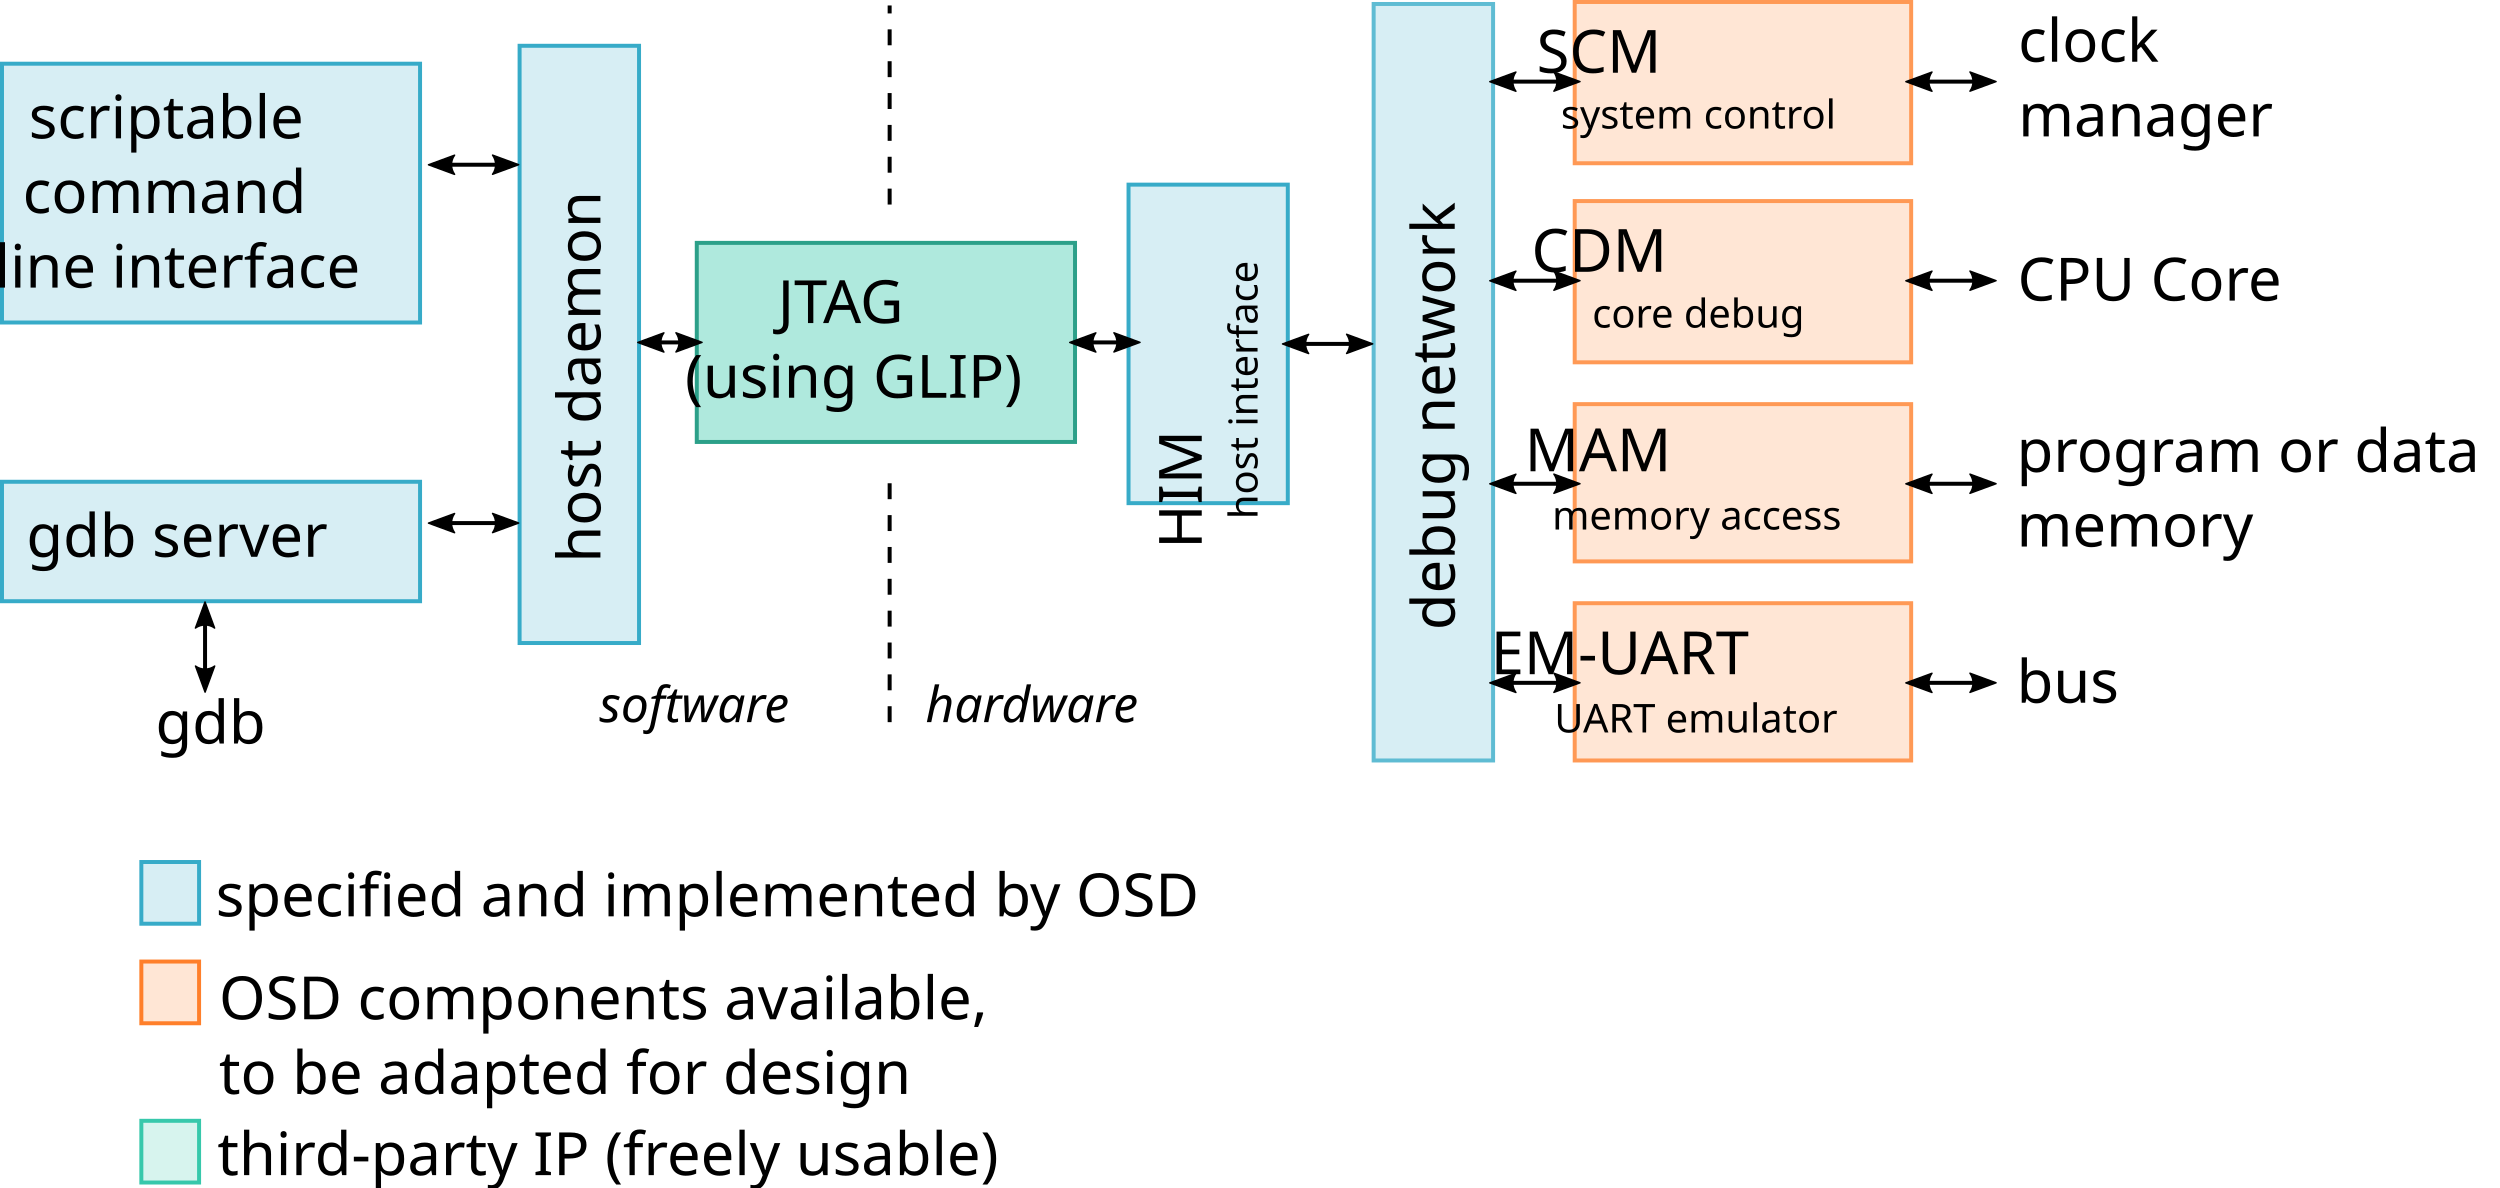
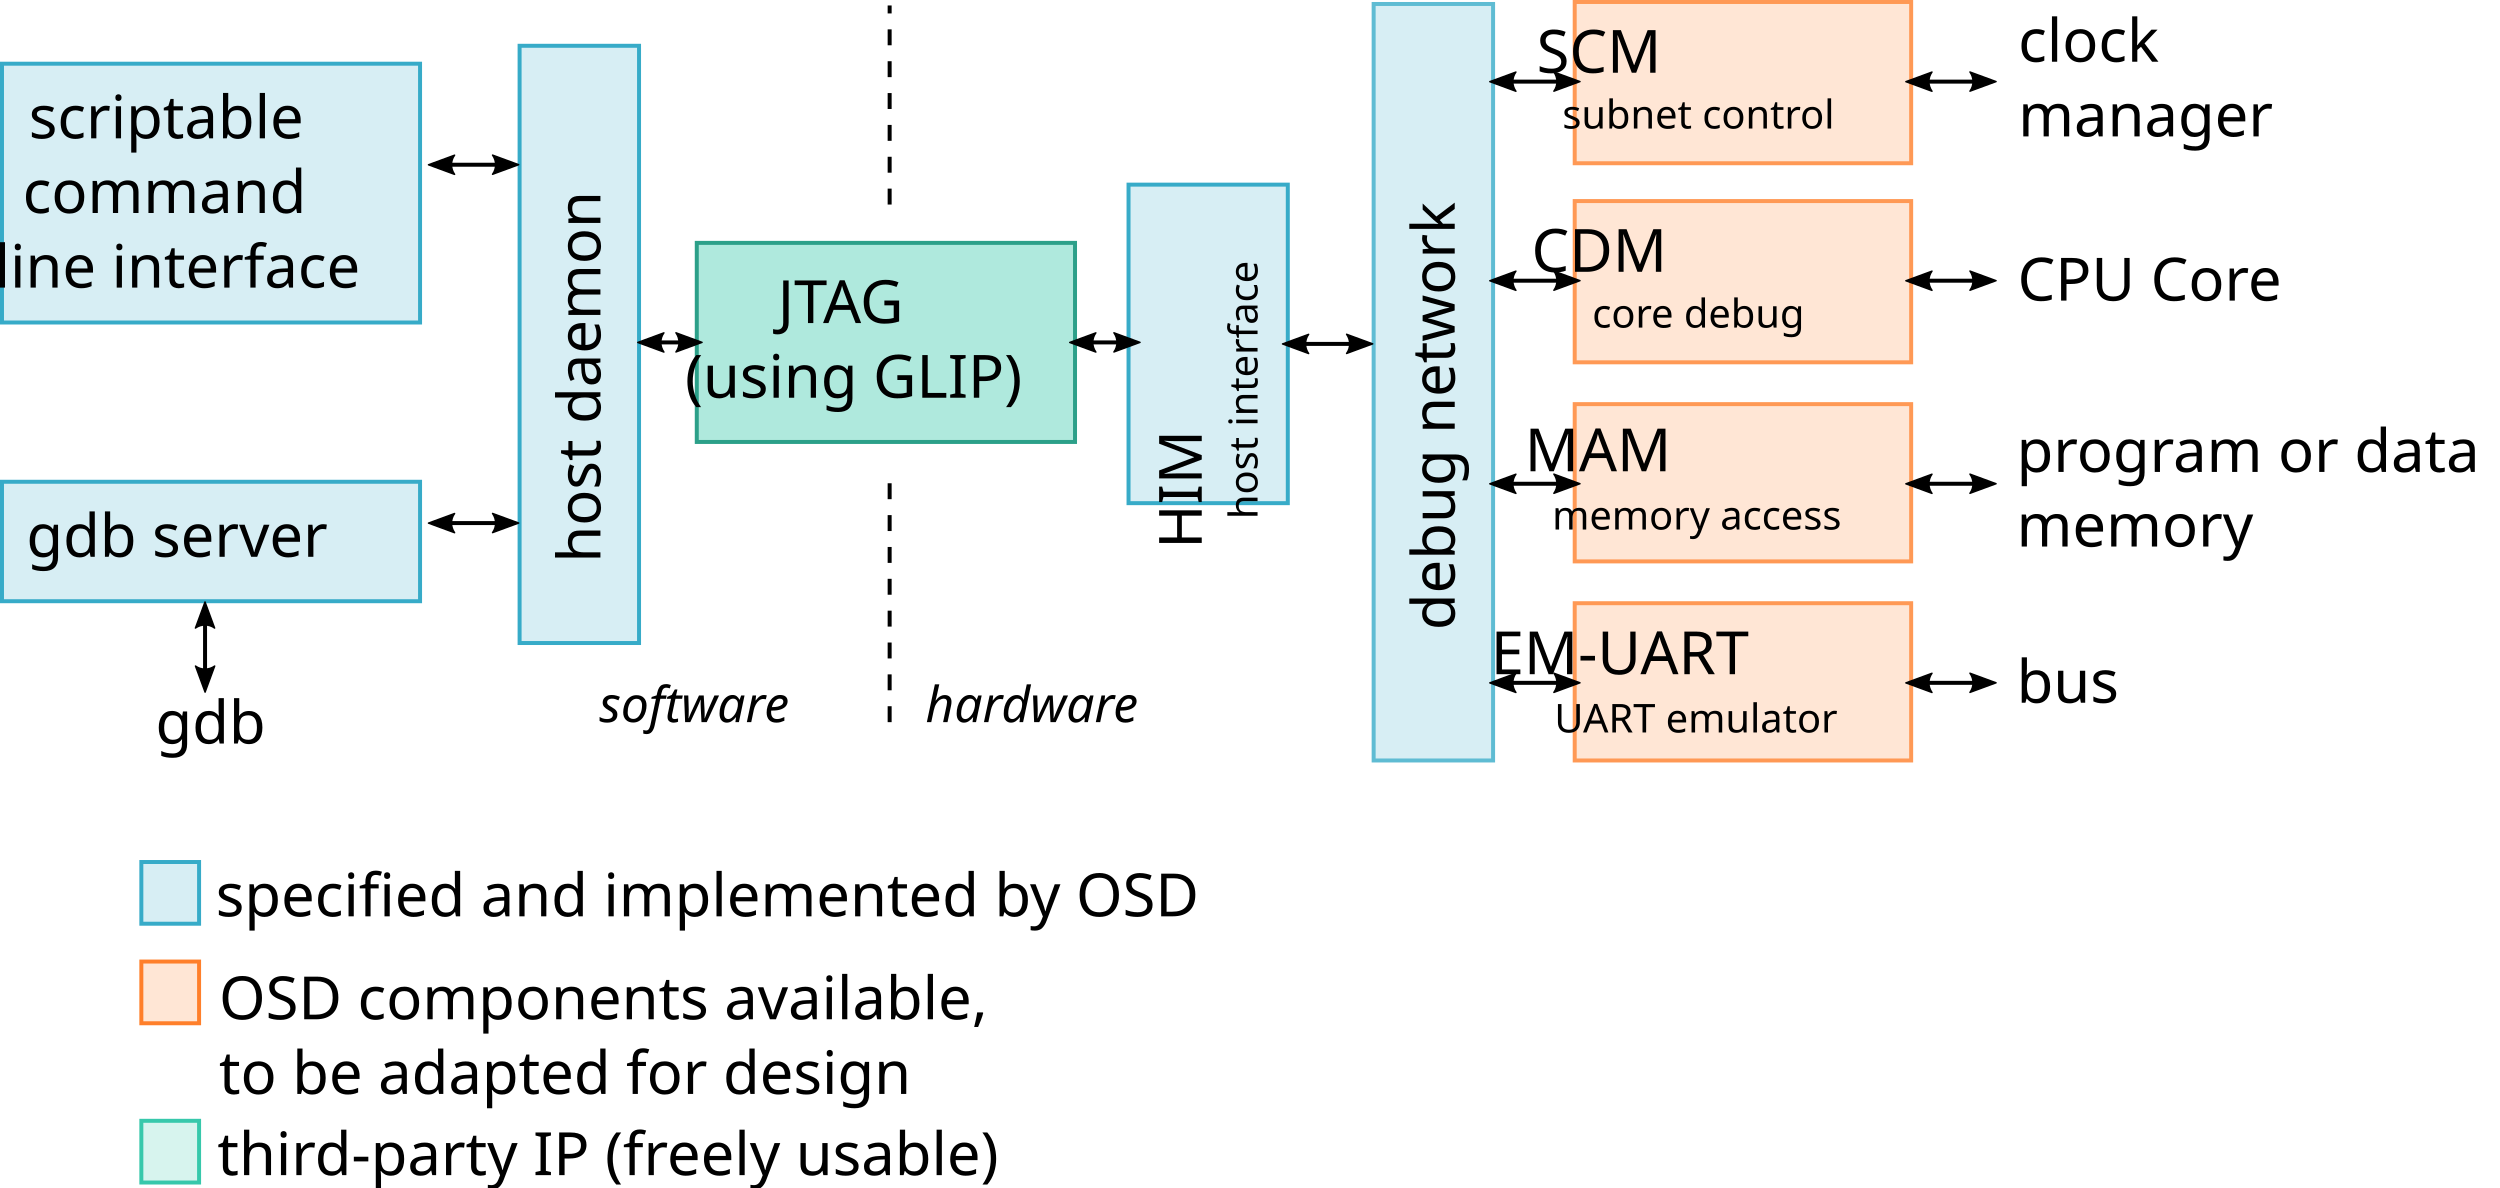
<svg xmlns="http://www.w3.org/2000/svg" width="627.894" height="298.258" viewBox="0 0 627.894 298.258" id="svg4481" version="1.1">
  <defs id="defs4483">
    <marker style="overflow:visible" id="marker6030" refX="0" refY="0" orient="auto">
      <path transform="scale(-0.6,-0.6)" d="M 8.719,4.034 -2.207,0.016 8.719,-4.002 c -1.745,2.372 -1.735,5.617 -6e-7,8.035 z" style="fill:#000000;fill-opacity:1;fill-rule:evenodd;stroke:#000000;stroke-width:0.625;stroke-linejoin:round;stroke-opacity:1" id="path6032" />
    </marker>
    <marker style="overflow:visible" id="marker5834" refX="0" refY="0" orient="auto">
      <path transform="scale(0.6,0.6)" d="M 8.719,4.034 -2.207,0.016 8.719,-4.002 c -1.745,2.372 -1.735,5.617 -6e-7,8.035 z" style="fill:#000000;fill-opacity:1;fill-rule:evenodd;stroke:#000000;stroke-width:0.625;stroke-linejoin:round;stroke-opacity:1" id="path5836" />
    </marker>
    <marker orient="auto" refY="0" refX="0" id="Arrow2Mstart" style="overflow:visible">
      <path id="path4492" style="fill:#000000;fill-opacity:1;fill-rule:evenodd;stroke:#000000;stroke-width:0.625;stroke-linejoin:round;stroke-opacity:1" d="M 8.719,4.034 -2.207,0.016 8.719,-4.002 c -1.745,2.372 -1.735,5.617 -6e-7,8.035 z" transform="scale(0.6,0.6)" />
    </marker>
    <marker orient="auto" refY="0" refX="0" id="Arrow2Mend" style="overflow:visible">
      <path id="path4495" style="fill:#000000;fill-opacity:1;fill-rule:evenodd;stroke:#000000;stroke-width:0.625;stroke-linejoin:round;stroke-opacity:1" d="M 8.719,4.034 -2.207,0.016 8.719,-4.002 c -1.745,2.372 -1.735,5.617 -6e-7,8.035 z" transform="scale(-0.6,-0.6)" />
    </marker>
    <marker orient="auto" refY="0" refX="0" id="Arrow2Mstart-7" style="overflow:visible">
      <path id="path4492-1" style="fill:#000000;fill-opacity:1;fill-rule:evenodd;stroke:#000000;stroke-width:0.625;stroke-linejoin:round;stroke-opacity:1" d="M 8.719,4.034 -2.207,0.016 8.719,-4.002 c -1.745,2.372 -1.735,5.617 -6e-7,8.035 z" transform="scale(0.6,0.6)" />
    </marker>
    <marker orient="auto" refY="0" refX="0" id="Arrow2Mend-4" style="overflow:visible">
      <path id="path4495-8" style="fill:#000000;fill-opacity:1;fill-rule:evenodd;stroke:#000000;stroke-width:0.625;stroke-linejoin:round;stroke-opacity:1" d="M 8.719,4.034 -2.207,0.016 8.719,-4.002 c -1.745,2.372 -1.735,5.617 -6e-7,8.035 z" transform="scale(-0.6,-0.6)" />
    </marker>
    <marker orient="auto" refY="0" refX="0" id="Arrow2Mstart-7-0" style="overflow:visible">
      <path id="path4492-1-5" style="fill:#000000;fill-opacity:1;fill-rule:evenodd;stroke:#000000;stroke-width:0.625;stroke-linejoin:round;stroke-opacity:1" d="M 8.719,4.034 -2.207,0.016 8.719,-4.002 c -1.745,2.372 -1.735,5.617 -6e-7,8.035 z" transform="scale(0.6,0.6)" />
    </marker>
    <marker orient="auto" refY="0" refX="0" id="Arrow2Mend-4-8" style="overflow:visible">
      <path id="path4495-8-7" style="fill:#000000;fill-opacity:1;fill-rule:evenodd;stroke:#000000;stroke-width:0.625;stroke-linejoin:round;stroke-opacity:1" d="M 8.719,4.034 -2.207,0.016 8.719,-4.002 c -1.745,2.372 -1.735,5.617 -6e-7,8.035 z" transform="scale(-0.6,-0.6)" />
    </marker>
    <marker orient="auto" refY="0" refX="0" id="Arrow2Mstart-7-4" style="overflow:visible">
      <path id="path4492-1-6" style="fill:#000000;fill-opacity:1;fill-rule:evenodd;stroke:#000000;stroke-width:0.625;stroke-linejoin:round;stroke-opacity:1" d="M 8.719,4.034 -2.207,0.016 8.719,-4.002 c -1.745,2.372 -1.735,5.617 -6e-7,8.035 z" transform="scale(0.6,0.6)" />
    </marker>
    <marker orient="auto" refY="0" refX="0" id="Arrow2Mend-4-5" style="overflow:visible">
      <path id="path4495-8-79" style="fill:#000000;fill-opacity:1;fill-rule:evenodd;stroke:#000000;stroke-width:0.625;stroke-linejoin:round;stroke-opacity:1" d="M 8.719,4.034 -2.207,0.016 8.719,-4.002 c -1.745,2.372 -1.735,5.617 -6e-7,8.035 z" transform="scale(-0.6,-0.6)" />
    </marker>
    <marker orient="auto" refY="0" refX="0" id="Arrow2Mstart-7-3" style="overflow:visible">
      <path id="path4492-1-0" style="fill:#000000;fill-opacity:1;fill-rule:evenodd;stroke:#000000;stroke-width:0.625;stroke-linejoin:round;stroke-opacity:1" d="M 8.719,4.034 -2.207,0.016 8.719,-4.002 c -1.745,2.372 -1.735,5.617 -6e-7,8.035 z" transform="scale(0.6,0.6)" />
    </marker>
    <marker orient="auto" refY="0" refX="0" id="Arrow2Mend-4-81" style="overflow:visible">
      <path id="path4495-8-4" style="fill:#000000;fill-opacity:1;fill-rule:evenodd;stroke:#000000;stroke-width:0.625;stroke-linejoin:round;stroke-opacity:1" d="M 8.719,4.034 -2.207,0.016 8.719,-4.002 c -1.745,2.372 -1.735,5.617 -6e-7,8.035 z" transform="scale(-0.6,-0.6)" />
    </marker>
    <marker orient="auto" refY="0" refX="0" id="Arrow2Mstart-7-05" style="overflow:visible">
      <path id="path4492-1-01" style="fill:#000000;fill-opacity:1;fill-rule:evenodd;stroke:#000000;stroke-width:0.625;stroke-linejoin:round;stroke-opacity:1" d="M 8.719,4.034 -2.207,0.016 8.719,-4.002 c -1.745,2.372 -1.735,5.617 -6e-7,8.035 z" transform="scale(0.6,0.6)" />
    </marker>
    <marker orient="auto" refY="0" refX="0" id="Arrow2Mend-4-9" style="overflow:visible">
      <path id="path4495-8-1" style="fill:#000000;fill-opacity:1;fill-rule:evenodd;stroke:#000000;stroke-width:0.625;stroke-linejoin:round;stroke-opacity:1" d="M 8.719,4.034 -2.207,0.016 8.719,-4.002 c -1.745,2.372 -1.735,5.617 -6e-7,8.035 z" transform="scale(-0.6,-0.6)" />
    </marker>
    <marker orient="auto" refY="0" refX="0" id="Arrow2Mstart-7-6" style="overflow:visible">
      <path id="path4492-1-9" style="fill:#000000;fill-opacity:1;fill-rule:evenodd;stroke:#000000;stroke-width:0.625;stroke-linejoin:round;stroke-opacity:1" d="M 8.719,4.034 -2.207,0.016 8.719,-4.002 c -1.745,2.372 -1.735,5.617 -6e-7,8.035 z" transform="scale(0.6,0.6)" />
    </marker>
    <marker orient="auto" refY="0" refX="0" id="Arrow2Mend-4-813" style="overflow:visible">
      <path id="path4495-8-48" style="fill:#000000;fill-opacity:1;fill-rule:evenodd;stroke:#000000;stroke-width:0.625;stroke-linejoin:round;stroke-opacity:1" d="M 8.719,4.034 -2.207,0.016 8.719,-4.002 c -1.745,2.372 -1.735,5.617 -6e-7,8.035 z" transform="scale(-0.6,-0.6)" />
    </marker>
    <marker orient="auto" refY="0" refX="0" id="Arrow2Mstart-7-66" style="overflow:visible">
      <path id="path4492-1-8" style="fill:#000000;fill-opacity:1;fill-rule:evenodd;stroke:#000000;stroke-width:0.625;stroke-linejoin:round;stroke-opacity:1" d="M 8.719,4.034 -2.207,0.016 8.719,-4.002 c -1.745,2.372 -1.735,5.617 -6e-7,8.035 z" transform="scale(0.6,0.6)" />
    </marker>
    <marker orient="auto" refY="0" refX="0" id="Arrow2Mend-4-6" style="overflow:visible">
      <path id="path4495-8-6" style="fill:#000000;fill-opacity:1;fill-rule:evenodd;stroke:#000000;stroke-width:0.625;stroke-linejoin:round;stroke-opacity:1" d="M 8.719,4.034 -2.207,0.016 8.719,-4.002 c -1.745,2.372 -1.735,5.617 -6e-7,8.035 z" transform="scale(-0.6,-0.6)" />
    </marker>
    <marker orient="auto" refY="0" refX="0" id="Arrow2Mstart-7-66-9" style="overflow:visible">
      <path id="path4492-1-8-9" style="fill:#000000;fill-opacity:1;fill-rule:evenodd;stroke:#000000;stroke-width:0.625;stroke-linejoin:round;stroke-opacity:1" d="M 8.719,4.034 -2.207,0.016 8.719,-4.002 c -1.745,2.372 -1.735,5.617 -6e-7,8.035 z" transform="scale(0.6,0.6)" />
    </marker>
    <marker orient="auto" refY="0" refX="0" id="Arrow2Mend-4-6-4" style="overflow:visible">
      <path id="path4495-8-6-8" style="fill:#000000;fill-opacity:1;fill-rule:evenodd;stroke:#000000;stroke-width:0.625;stroke-linejoin:round;stroke-opacity:1" d="M 8.719,4.034 -2.207,0.016 8.719,-4.002 c -1.745,2.372 -1.735,5.617 -6e-7,8.035 z" transform="scale(-0.6,-0.6)" />
    </marker>
    <marker orient="auto" refY="0" refX="0" id="Arrow2Mstart-7-66-5" style="overflow:visible">
      <path id="path4492-1-8-0" style="fill:#000000;fill-opacity:1;fill-rule:evenodd;stroke:#000000;stroke-width:0.625;stroke-linejoin:round;stroke-opacity:1" d="M 8.719,4.034 -2.207,0.016 8.719,-4.002 c -1.745,2.372 -1.735,5.617 -6e-7,8.035 z" transform="scale(0.6,0.6)" />
    </marker>
    <marker orient="auto" refY="0" refX="0" id="Arrow2Mend-4-6-6" style="overflow:visible">
      <path id="path4495-8-6-7" style="fill:#000000;fill-opacity:1;fill-rule:evenodd;stroke:#000000;stroke-width:0.625;stroke-linejoin:round;stroke-opacity:1" d="M 8.719,4.034 -2.207,0.016 8.719,-4.002 c -1.745,2.372 -1.735,5.617 -6e-7,8.035 z" transform="scale(-0.6,-0.6)" />
    </marker>
    <marker orient="auto" refY="0" refX="0" id="Arrow2Mstart-7-66-5-3" style="overflow:visible">
      <path id="path4492-1-8-0-1" style="fill:#000000;fill-opacity:1;fill-rule:evenodd;stroke:#000000;stroke-width:0.625;stroke-linejoin:round;stroke-opacity:1" d="M 8.719,4.034 -2.207,0.016 8.719,-4.002 c -1.745,2.372 -1.735,5.617 -6e-7,8.035 z" transform="scale(0.6,0.6)" />
    </marker>
    <marker orient="auto" refY="0" refX="0" id="Arrow2Mend-4-6-6-3" style="overflow:visible">
      <path id="path4495-8-6-7-8" style="fill:#000000;fill-opacity:1;fill-rule:evenodd;stroke:#000000;stroke-width:0.625;stroke-linejoin:round;stroke-opacity:1" d="M 8.719,4.034 -2.207,0.016 8.719,-4.002 c -1.745,2.372 -1.735,5.617 -6e-7,8.035 z" transform="scale(-0.6,-0.6)" />
    </marker>
    <marker orient="auto" refY="0" refX="0" id="Arrow2Mstart-7-66-9-3" style="overflow:visible">
      <path id="path4492-1-8-9-2" style="fill:#000000;fill-opacity:1;fill-rule:evenodd;stroke:#000000;stroke-width:0.625;stroke-linejoin:round;stroke-opacity:1" d="M 8.719,4.034 -2.207,0.016 8.719,-4.002 c -1.745,2.372 -1.735,5.617 -6e-7,8.035 z" transform="scale(0.6,0.6)" />
    </marker>
    <marker orient="auto" refY="0" refX="0" id="Arrow2Mend-4-6-4-6" style="overflow:visible">
      <path id="path4495-8-6-8-2" style="fill:#000000;fill-opacity:1;fill-rule:evenodd;stroke:#000000;stroke-width:0.625;stroke-linejoin:round;stroke-opacity:1" d="M 8.719,4.034 -2.207,0.016 8.719,-4.002 c -1.745,2.372 -1.735,5.617 -6e-7,8.035 z" transform="scale(-0.6,-0.6)" />
    </marker>
    <marker orient="auto" refY="0" refX="0" id="Arrow2Mstart-7-66-9-7" style="overflow:visible">
      <path id="path4492-1-8-9-6" style="fill:#000000;fill-opacity:1;fill-rule:evenodd;stroke:#000000;stroke-width:0.625;stroke-linejoin:round;stroke-opacity:1" d="M 8.719,4.034 -2.207,0.016 8.719,-4.002 c -1.745,2.372 -1.735,5.617 -6e-7,8.035 z" transform="scale(0.6,0.6)" />
    </marker>
    <marker orient="auto" refY="0" refX="0" id="Arrow2Mend-4-6-4-4" style="overflow:visible">
      <path id="path4495-8-6-8-7" style="fill:#000000;fill-opacity:1;fill-rule:evenodd;stroke:#000000;stroke-width:0.625;stroke-linejoin:round;stroke-opacity:1" d="M 8.719,4.034 -2.207,0.016 8.719,-4.002 c -1.745,2.372 -1.735,5.617 -6e-7,8.035 z" transform="scale(-0.6,-0.6)" />
    </marker>
    <marker orient="auto" refY="0" refX="0" id="Arrow2Mstart-7-4-9" style="overflow:visible">
      <path id="path4492-1-6-0" style="fill:#000000;fill-opacity:1;fill-rule:evenodd;stroke:#000000;stroke-width:0.625;stroke-linejoin:round;stroke-opacity:1" d="M 8.719,4.034 -2.207,0.016 8.719,-4.002 c -1.745,2.372 -1.735,5.617 -6e-7,8.035 z" transform="scale(0.6,0.6)" />
    </marker>
    <marker orient="auto" refY="0" refX="0" id="Arrow2Mend-4-5-4" style="overflow:visible">
      <path id="path4495-8-79-6" style="fill:#000000;fill-opacity:1;fill-rule:evenodd;stroke:#000000;stroke-width:0.625;stroke-linejoin:round;stroke-opacity:1" d="M 8.719,4.034 -2.207,0.016 8.719,-4.002 c -1.745,2.372 -1.735,5.617 -6e-7,8.035 z" transform="scale(-0.6,-0.6)" />
    </marker>
    <marker orient="auto" refY="0" refX="0" id="marker4394" style="overflow:visible">
      <path id="path4396" style="fill:#000000;fill-opacity:1;fill-rule:evenodd;stroke:#000000;stroke-width:0.625;stroke-linejoin:round;stroke-opacity:1" d="M 8.719,4.034 -2.207,0.016 8.719,-4.002 c -1.745,2.372 -1.735,5.617 -6e-7,8.035 z" transform="scale(0.6,0.6)" />
    </marker>
    <marker orient="auto" refY="0" refX="0" id="marker4398" style="overflow:visible">
      <path id="path4400" style="fill:#000000;fill-opacity:1;fill-rule:evenodd;stroke:#000000;stroke-width:0.625;stroke-linejoin:round;stroke-opacity:1" d="M 8.719,4.034 -2.207,0.016 8.719,-4.002 c -1.745,2.372 -1.735,5.617 -6e-7,8.035 z" transform="scale(-0.6,-0.6)" />
    </marker>
  </defs>
  <g id="layer1" transform="translate(1.7881393e-6,-76.36222)">
    <rect style="fill:#d7eef4;fill-opacity:1;stroke:#37abc8;stroke-width:1;stroke-miterlimit:4;stroke-opacity:1;stroke-dasharray:none;stroke-dashoffset:0" id="rect4138-6" width="30" height="150" x="130.5" y="87.862" />
    <rect style="fill:#d7eef4;fill-opacity:1;stroke:#37abc8;stroke-width:1;stroke-miterlimit:4;stroke-opacity:1;stroke-dasharray:none;stroke-dashoffset:0" id="rect4138-6-4-6-6-2-1" width="40" height="80" x="283.44" y="122.736" />
    <rect y="92.362" x="0.5" height="65" width="105" id="rect4782" style="fill:#d7eef4;fill-opacity:1;stroke:#37abc8;stroke-width:1;stroke-miterlimit:4;stroke-opacity:1;stroke-dasharray:none;stroke-dashoffset:0" />
    <rect style="fill:#d7eef4;fill-opacity:1;stroke:#37abc8;stroke-width:1;stroke-miterlimit:4;stroke-opacity:1;stroke-dasharray:none;stroke-dashoffset:0" id="rect4786" width="105" height="30" x="0.5" y="197.362" />
    <rect style="fill:#ffe6d5;fill-opacity:1;stroke:#ff9955;stroke-width:1;stroke-miterlimit:4;stroke-opacity:1;stroke-dasharray:none;stroke-dashoffset:0" id="rect4138-6-4" width="84.5" height="40.5" x="395.5" y="126.862" />
    <rect style="fill:#ffe6d5;fill-opacity:1;stroke:#ff9955;stroke-width:1;stroke-miterlimit:4;stroke-opacity:1;stroke-dasharray:none;stroke-dashoffset:0" id="rect4138-6-4-6-6" width="84.5" height="40.5" x="395.5" y="76.862" />
    <rect style="fill:#ffe6d5;fill-opacity:1;stroke:#ff9955;stroke-width:1;stroke-miterlimit:4;stroke-opacity:1;stroke-dasharray:none;stroke-dashoffset:0" id="rect4138-6-4-6-6-2" width="84.5" height="39.5" x="395.5" y="227.862" />
    <rect style="fill:#ffe6d5;fill-opacity:1;stroke:#ff9955;stroke-width:1;stroke-miterlimit:4;stroke-opacity:1;stroke-dasharray:none;stroke-dashoffset:0" id="rect4138-6-4-6-6-2-5" width="84.5" height="39.5" x="395.5" y="177.862" />
    <g id="g3675" transform="translate(0,-2.968391)">
      <text id="text4159-4-5" y="161.614" x="437.928" style="font-size:12.5px;font-style:normal;font-variant:normal;font-weight:normal;font-stretch:normal;line-height:125%;letter-spacing:0px;word-spacing:0px;fill:#000000;fill-opacity:1;stroke:none;font-family:Sans;-inkscape-font-specification:Sans" xml:space="preserve">
        <tspan id="tspan5565" style="font-size:10px;font-style:normal;font-variant:normal;font-weight:normal;font-stretch:normal;text-align:center;text-anchor:middle;fill:#000000;fill-opacity:1;font-family:Sans;-inkscape-font-specification:Sans" y="161.614" x="437.928">core debug</tspan>
      </text>
      <text id="text4261" y="147.6" x="438.065" style="font-size:40px;font-style:normal;font-variant:normal;font-weight:normal;font-stretch:normal;text-align:center;line-height:125%;letter-spacing:0px;word-spacing:0px;text-anchor:middle;fill:#000000;fill-opacity:1;stroke:none;font-family:Sans;-inkscape-font-specification:Sans" xml:space="preserve">
        <tspan style="font-size:15px;font-style:normal;font-variant:normal;font-weight:normal;font-stretch:normal;text-align:center;text-anchor:middle;fill:#000000;fill-opacity:1;font-family:Sans;-inkscape-font-specification:Sans" y="147.6" x="438.065" id="tspan4263">CDM</tspan>
      </text>
    </g>
    <g id="g3681" transform="translate(0,-0.9551163)">
      <text xml:space="preserve" style="font-size:12.5px;font-style:normal;font-variant:normal;font-weight:normal;font-stretch:normal;line-height:125%;letter-spacing:0px;word-spacing:0px;fill:#000000;fill-opacity:1;stroke:none;font-family:Sans;-inkscape-font-specification:Sans" x="437.542" y="210.31" id="text4276">
        <tspan x="437.542" y="210.31" style="font-size:10px;font-style:normal;font-variant:normal;font-weight:normal;font-stretch:normal;text-align:center;text-anchor:middle;fill:#000000;fill-opacity:1;font-family:Sans;-inkscape-font-specification:Sans" id="tspan4278">memory access</tspan>
      </text>
      <text id="text4280" y="195.679" x="437.75" style="font-size:40px;font-style:normal;font-variant:normal;font-weight:normal;font-stretch:normal;text-align:center;line-height:125%;letter-spacing:0px;word-spacing:0px;text-anchor:middle;fill:#000000;fill-opacity:1;stroke:none;font-family:Sans;-inkscape-font-specification:Sans" xml:space="preserve">
        <tspan style="font-size:15px;font-style:normal;font-variant:normal;font-weight:normal;font-stretch:normal;text-align:center;text-anchor:middle;fill:#000000;fill-opacity:1;font-family:Sans;-inkscape-font-specification:Sans" y="195.679" x="437.75" id="tspan4282">MAM</tspan>
      </text>
    </g>
    <g id="g3669" transform="translate(0,1.786671)">
      <text xml:space="preserve" style="font-size:12.5px;font-style:normal;font-variant:normal;font-weight:normal;font-stretch:normal;line-height:125%;letter-spacing:0px;word-spacing:0px;fill:#000000;fill-opacity:1;stroke:none;font-family:Sans;-inkscape-font-specification:Sans" x="437.945" y="106.859" id="text4322">
-         <tspan x="437.945" y="106.859" style="font-size:10px;font-style:normal;font-variant:normal;font-weight:normal;font-stretch:normal;text-align:center;text-anchor:middle;fill:#000000;fill-opacity:1;font-family:Sans;-inkscape-font-specification:Sans" id="tspan4324">system control</tspan>
+         <tspan x="437.945" y="106.859" style="font-size:10px;font-style:normal;font-variant:normal;font-weight:normal;font-stretch:normal;text-align:center;text-anchor:middle;fill:#000000;fill-opacity:1;font-family:Sans;-inkscape-font-specification:Sans" id="tspan4324">subnet control</tspan>
      </text>
      <text xml:space="preserve" style="font-size:40px;font-style:normal;font-variant:normal;font-weight:normal;font-stretch:normal;text-align:center;line-height:125%;letter-spacing:0px;word-spacing:0px;text-anchor:middle;fill:#000000;fill-opacity:1;stroke:none;font-family:Sans;-inkscape-font-specification:Sans" x="437.992" y="92.845" id="text4326">
        <tspan id="tspan4328" x="437.992" y="92.845" style="font-size:15px;font-style:normal;font-variant:normal;font-weight:normal;font-stretch:normal;text-align:center;text-anchor:middle;fill:#000000;fill-opacity:1;font-family:Sans;-inkscape-font-specification:Sans">SCM</tspan>
      </text>
    </g>
    <g id="g3687" transform="translate(0,0.01412964)">
      <text xml:space="preserve" style="font-size:12.5px;font-style:normal;font-variant:normal;font-weight:normal;font-stretch:normal;line-height:125%;letter-spacing:0px;word-spacing:0px;fill:#000000;fill-opacity:1;stroke:none;font-family:Sans;-inkscape-font-specification:Sans" x="437.32" y="260.31" id="text4276-1">
        <tspan x="437.32" y="260.31" style="font-size:10px;font-style:normal;font-variant:normal;font-weight:normal;font-stretch:normal;text-align:center;text-anchor:middle;fill:#000000;fill-opacity:1;font-family:Sans;-inkscape-font-specification:Sans" id="tspan4278-5">UART emulator</tspan>
      </text>
      <text id="text4280-7" y="245.679" x="437.765" style="font-size:40px;font-style:normal;font-variant:normal;font-weight:normal;font-stretch:normal;text-align:center;line-height:125%;letter-spacing:0px;word-spacing:0px;text-anchor:middle;fill:#000000;fill-opacity:1;stroke:none;font-family:Sans;-inkscape-font-specification:Sans" xml:space="preserve">
        <tspan style="font-size:15px;font-style:normal;font-variant:normal;font-weight:normal;font-stretch:normal;text-align:center;text-anchor:middle;fill:#000000;fill-opacity:1;font-family:Sans;-inkscape-font-specification:Sans" y="245.679" x="437.765" id="tspan4282-9">DEM-UART</tspan>
      </text>
    </g>
    <rect style="fill:#afe9dd;fill-opacity:1;stroke:#2ca089;stroke-width:1;stroke-miterlimit:4;stroke-opacity:1;stroke-dasharray:none;stroke-dashoffset:0" id="rect4138" width="95" height="50" x="175" y="137.362" />
    <text xml:space="preserve" style="font-size:12.5px;font-style:normal;font-variant:normal;font-weight:normal;font-stretch:normal;line-height:125%;letter-spacing:0px;word-spacing:0px;fill:#000000;fill-opacity:1;stroke:none;font-family:Sans;-inkscape-font-specification:Sans" x="222.504" y="157.499" id="text4140">
      <tspan x="222.504" y="157.499" style="font-size:15px;font-style:normal;font-variant:normal;font-weight:normal;font-stretch:normal;text-align:center;text-anchor:middle;font-family:Sans;-inkscape-font-specification:Sans" id="tspan4315">JTAG</tspan>
      <tspan x="222.504" y="176.249" style="font-size:15px;font-style:normal;font-variant:normal;font-weight:normal;font-stretch:normal;text-align:center;text-anchor:middle;font-family:Sans;-inkscape-font-specification:Sans" id="tspan9266">(using GLIP)</tspan>
    </text>
    <text xml:space="preserve" style="font-size:12.5px;font-style:normal;font-variant:normal;font-weight:normal;font-stretch:normal;line-height:125%;letter-spacing:0px;word-spacing:0px;fill:#000000;fill-opacity:1;stroke:none;font-family:Sans;-inkscape-font-specification:Sans" x="-162.899" y="150.8" id="text4159" transform="matrix(0,-1,1,0,0,0)">
      <tspan x="-162.899" y="150.8" id="tspan4163" style="font-size:15px;font-style:normal;font-variant:normal;font-weight:normal;font-stretch:normal;text-align:center;text-anchor:middle;fill:#000000;fill-opacity:1;font-family:Sans;-inkscape-font-specification:Sans">host daemon</tspan>
    </text>
    <rect style="fill:#d7eef4;fill-opacity:1;stroke:#5fbcd3;stroke-width:1;stroke-miterlimit:4;stroke-opacity:1;stroke-dasharray:none;stroke-dashoffset:0" id="rect4138-6-6" width="30" height="190" x="345" y="77.362" />
    <text xml:space="preserve" style="font-size:12.5px;font-style:normal;font-variant:normal;font-weight:normal;font-stretch:normal;line-height:125%;letter-spacing:0px;word-spacing:0px;fill:#000000;fill-opacity:1;stroke:none;font-family:Sans;-inkscape-font-specification:Sans" x="-172.747" y="365.362" id="text4159-9" transform="matrix(0,-1,1,0,0,0)">
      <tspan x="-172.747" y="365.362" style="font-size:15px;font-style:normal;font-variant:normal;font-weight:normal;font-stretch:normal;text-align:center;text-anchor:middle;fill:#000000;fill-opacity:1;font-family:Sans;-inkscape-font-specification:Sans" id="tspan4203">debug network</tspan>
    </text>
    <text xml:space="preserve" style="font-size:12.5px;font-style:normal;font-variant:normal;font-weight:normal;font-stretch:normal;text-align:start;line-height:125%;letter-spacing:0px;word-spacing:0px;text-anchor:start;fill:#000000;fill-opacity:1;stroke:none;font-family:Sans;-inkscape-font-specification:Sans" x="506.722" y="151.857" id="text4305">
      <tspan x="506.722" y="151.857" id="tspan4456" style="font-size:15px;font-style:normal;font-variant:normal;font-weight:normal;font-stretch:normal;text-align:start;text-anchor:start;font-family:Sans;-inkscape-font-specification:Sans">CPU Core</tspan>
    </text>
    <text xml:space="preserve" style="font-size:12.5px;font-style:normal;font-variant:normal;font-weight:normal;font-stretch:normal;text-align:center;line-height:125%;letter-spacing:0px;word-spacing:0px;text-anchor:middle;fill:#000000;fill-opacity:1;stroke:none;font-family:Sans;-inkscape-font-specification:Sans" x="52.692" y="111.1" id="text4159-4">
      <tspan x="55.08" y="111.1" style="font-size:15px;font-style:normal;font-variant:normal;font-weight:normal;font-stretch:normal;text-align:center;text-anchor:middle;fill:#000000;fill-opacity:1;font-family:Sans;-inkscape-font-specification:Sans" id="tspan4379">scriptable </tspan>
      <tspan x="52.692" y="129.85" style="font-size:15px;font-style:normal;font-variant:normal;font-weight:normal;font-stretch:normal;text-align:center;text-anchor:middle;fill:#000000;fill-opacity:1;font-family:Sans;-inkscape-font-specification:Sans" id="tspan4784">command</tspan>
      <tspan x="52.692" y="148.6" style="font-size:15px;font-style:normal;font-variant:normal;font-weight:normal;font-stretch:normal;text-align:center;text-anchor:middle;fill:#000000;fill-opacity:1;font-family:Sans;-inkscape-font-specification:Sans" id="tspan4780">line interface</tspan>
    </text>
    <text xml:space="preserve" style="font-size:12.5px;font-style:normal;font-variant:normal;font-weight:normal;font-stretch:normal;line-height:125%;letter-spacing:0px;word-spacing:0px;fill:#000000;fill-opacity:1;stroke:none;font-family:Sans;-inkscape-font-specification:Sans" x="52.594" y="216.205" id="text4159-4-6">
      <tspan x="52.594" y="216.205" style="font-size:15px;font-style:normal;font-variant:normal;font-weight:normal;font-stretch:normal;text-align:center;text-anchor:middle;fill:#000000;fill-opacity:1;font-family:Sans;-inkscape-font-specification:Sans" id="tspan4252-9">gdb server</tspan>
    </text>
    <path style="fill:none;stroke:#000000;stroke-width:1px;stroke-linecap:butt;stroke-linejoin:miter;stroke-opacity:1;marker-start:url(#Arrow2Mstart);marker-end:url(#Arrow2Mend)" d="m 108.94,117.736 20,0" id="path4462" />
    <path style="fill:none;stroke:#000000;stroke-width:1px;stroke-linecap:butt;stroke-linejoin:miter;stroke-opacity:1;marker-start:url(#Arrow2Mstart-7);marker-end:url(#Arrow2Mend-4)" d="m 108.94,207.736 20,0" id="path4462-7" />
    <path style="fill:none;stroke:#000000;stroke-width:1px;stroke-linecap:butt;stroke-linejoin:miter;stroke-opacity:1;marker-start:url(#Arrow2Mstart-7-0);marker-end:url(#Arrow2Mend-4-8)" d="m 161.512,162.362 13.488,0" id="path4462-7-3" />
    <path style="fill:none;stroke:#000000;stroke-width:1px;stroke-linecap:butt;stroke-linejoin:miter;stroke-opacity:1;marker-start:url(#Arrow2Mstart-7-4);marker-end:url(#Arrow2Mend-4-5)" d="m 323.44,162.736 20,0" id="path4462-7-7" />
    <path style="fill:none;stroke:#000000;stroke-width:1px;stroke-linecap:butt;stroke-linejoin:miter;stroke-opacity:1;marker-start:url(#Arrow2Mstart-7-3);marker-end:url(#Arrow2Mend-4-81)" d="m 375.5,146.862 20,0" id="path4462-7-9" />
    <path style="fill:none;stroke:#000000;stroke-width:1px;stroke-linecap:butt;stroke-linejoin:miter;stroke-opacity:1;marker-start:url(#Arrow2Mstart-7-05);marker-end:url(#Arrow2Mend-4-9)" d="m 375.5,197.862 20,0" id="path4462-7-19" />
    <path style="fill:none;stroke:#000000;stroke-width:1px;stroke-linecap:butt;stroke-linejoin:miter;stroke-opacity:1;marker-start:url(#Arrow2Mstart-7-6);marker-end:url(#Arrow2Mend-4-813)" d="m 480,146.862 20,0" id="path4462-7-2" />
    <text xml:space="preserve" style="font-size:12.5px;font-style:normal;font-variant:normal;font-weight:normal;font-stretch:normal;line-height:125%;letter-spacing:0px;word-spacing:0px;fill:#000000;fill-opacity:1;stroke:none;font-family:Sans;-inkscape-font-specification:Sans" x="232.44" y="257.736" id="text9020">
      <tspan id="tspan9022" x="232.44" y="257.736" style="font-style:italic;-inkscape-font-specification:Sans Italic">hardware</tspan>
    </text>
    <text xml:space="preserve" style="font-size:12.5px;font-style:normal;font-variant:normal;font-weight:normal;font-stretch:normal;text-align:end;line-height:125%;letter-spacing:0px;word-spacing:0px;text-anchor:end;fill:#000000;fill-opacity:1;stroke:none;font-family:Sans;-inkscape-font-specification:Sans" x="214.44" y="257.736" id="text9024">
      <tspan id="tspan9026" x="214.44" y="257.736" style="font-style:italic;-inkscape-font-specification:Sans Italic">software</tspan>
    </text>
    <path style="fill:none;stroke:#000000;stroke-width:1;stroke-linecap:butt;stroke-linejoin:miter;stroke-miterlimit:4;stroke-opacity:1;stroke-dasharray:4, 4;stroke-dashoffset:0" d="m 223.44,257.736 0,-60" id="path9028" />
    <path style="fill:none;stroke:#000000;stroke-width:1;stroke-linecap:butt;stroke-linejoin:miter;stroke-miterlimit:4;stroke-opacity:1;stroke-dasharray:4, 4;stroke-dashoffset:0" d="m 223.44,127.736 0,-50" id="path9030" />
    <text xml:space="preserve" style="font-size:12.5px;font-style:normal;font-variant:normal;font-weight:normal;font-stretch:normal;text-align:start;line-height:125%;letter-spacing:0px;word-spacing:0px;text-anchor:start;fill:#000000;fill-opacity:1;stroke:none;font-family:Sans;-inkscape-font-specification:Sans" x="506.48" y="194.887" id="text4305-3">
      <tspan x="506.48" y="194.887" id="tspan4456-0" style="font-size:15px;font-style:normal;font-variant:normal;font-weight:normal;font-stretch:normal;text-align:start;text-anchor:start;font-family:Sans;-inkscape-font-specification:Sans">program or data</tspan>
      <tspan x="506.48" y="213.637" style="font-size:15px;font-style:normal;font-variant:normal;font-weight:normal;font-stretch:normal;text-align:start;text-anchor:start;font-family:Sans;-inkscape-font-specification:Sans" id="tspan4796">memory</tspan>
    </text>
    <path style="fill:none;stroke:#000000;stroke-width:1px;stroke-linecap:butt;stroke-linejoin:miter;stroke-opacity:1;marker-start:url(#Arrow2Mstart-7-66-9);marker-end:url(#Arrow2Mend-4-6-4)" d="m 480,197.862 20,0" id="path4462-7-93-3" />
    <path style="fill:none;stroke:#000000;stroke-width:1px;stroke-linecap:butt;stroke-linejoin:miter;stroke-opacity:1;marker-start:url(#Arrow2Mstart-7-66-5);marker-end:url(#Arrow2Mend-4-6-6)" d="m 480,96.862 20,0" id="path4462-7-93-5" />
    <path style="fill:none;stroke:#000000;stroke-width:1px;stroke-linecap:butt;stroke-linejoin:miter;stroke-opacity:1;marker-start:url(#Arrow2Mstart-7-66-5-3);marker-end:url(#Arrow2Mend-4-6-6-3)" d="m 375.5,96.862 20,0" id="path4462-7-93-5-8" />
    <text xml:space="preserve" style="font-size:12.5px;font-style:normal;font-variant:normal;font-weight:normal;font-stretch:normal;text-align:start;line-height:125%;letter-spacing:0px;word-spacing:0px;text-anchor:start;fill:#000000;fill-opacity:1;stroke:none;font-family:Sans;-inkscape-font-specification:Sans" x="506.487" y="252.862" id="text4305-3-4">
      <tspan x="506.487" y="252.862" id="tspan4456-0-59" style="font-size:15px;font-style:normal;font-variant:normal;font-weight:normal;font-stretch:normal;text-align:start;text-anchor:start;font-family:Sans;-inkscape-font-specification:Sans">bus</tspan>
    </text>
    <path style="fill:none;stroke:#000000;stroke-width:1px;stroke-linecap:butt;stroke-linejoin:miter;stroke-opacity:1;marker-start:url(#Arrow2Mstart-7-66-9-3);marker-end:url(#Arrow2Mend-4-6-4-6)" d="m 480,247.862 20,0" id="path4462-7-93-3-9" />
    <path style="fill:none;stroke:#000000;stroke-width:1px;stroke-linecap:butt;stroke-linejoin:miter;stroke-opacity:1;marker-start:url(#Arrow2Mstart-7-66-9-7);marker-end:url(#Arrow2Mend-4-6-4-4)" d="m 375.5,247.862 20,0" id="path4462-7-93-3-0" />
    <path style="fill:none;stroke:#000000;stroke-width:1px;stroke-linecap:butt;stroke-linejoin:miter;stroke-opacity:1;marker-start:url(#Arrow2Mstart-7-4-9);marker-end:url(#Arrow2Mend-4-5-4)" d="m 270,162.362 15,0" id="path4462-7-7-6" />
    <text xml:space="preserve" style="font-size:40px;font-style:normal;font-variant:normal;font-weight:normal;font-stretch:normal;text-align:start;line-height:125%;letter-spacing:0px;word-spacing:0px;text-anchor:start;fill:#000000;fill-opacity:1;stroke:none;font-family:Sans;-inkscape-font-specification:Sans" x="506.883" y="91.862" id="text4286">
      <tspan id="tspan4288" x="506.883" y="91.862" style="font-size:15px;font-style:normal;font-variant:normal;font-weight:normal;font-stretch:normal;text-align:start;text-anchor:start;font-family:Sans;-inkscape-font-specification:Sans">clock</tspan>
      <tspan x="506.883" y="110.612" id="tspan4290" style="font-size:15px;font-style:normal;font-variant:normal;font-weight:normal;font-stretch:normal;text-align:start;text-anchor:start;font-family:Sans;-inkscape-font-specification:Sans">manager</tspan>
    </text>
    <text xml:space="preserve" style="font-size:40px;font-style:normal;font-variant:normal;font-weight:normal;font-stretch:normal;line-height:125%;letter-spacing:0px;word-spacing:0px;fill:#000000;fill-opacity:1;stroke:none;font-family:Sans;-inkscape-font-specification:Sans" x="39.045" y="263.1" id="text4790">
      <tspan id="tspan4792" x="39.045" y="263.1" style="font-size:15px;font-style:normal;font-variant:normal;font-weight:normal;font-stretch:normal;font-family:Sans;-inkscape-font-specification:Sans">gdb</tspan>
    </text>
    <rect y="292.862" x="35.5" height="15.5" width="14.5" id="rect5802" style="fill:#d7eef4;fill-opacity:1;stroke:#37abc8;stroke-width:1;stroke-miterlimit:4;stroke-opacity:1;stroke-dasharray:none;stroke-dashoffset:0" />
    <text xml:space="preserve" style="font-size:40px;font-style:normal;font-variant:normal;font-weight:normal;font-stretch:normal;line-height:125%;letter-spacing:0px;word-spacing:0px;fill:#000000;fill-opacity:1;stroke:none;font-family:Sans;-inkscape-font-specification:Sans" x="54.187" y="306.5" id="text5804">
      <tspan id="tspan5806" x="54.187" y="306.5" style="font-size:15px;font-style:normal;font-variant:normal;font-weight:normal;font-stretch:normal;font-family:Sans;-inkscape-font-specification:Sans">specified and implemented by OSD</tspan>
    </text>
    <rect style="fill:#ffe6d5;fill-opacity:1;stroke:#ff7f2a;stroke-width:1;stroke-miterlimit:4;stroke-opacity:1;stroke-dasharray:none;stroke-dashoffset:0" id="rect5808" width="14.5" height="15.5" x="35.5" y="317.862" />
    <text id="text5810" y="332.362" x="55" style="font-size:40px;font-style:normal;font-variant:normal;font-weight:normal;font-stretch:normal;line-height:125%;letter-spacing:0px;word-spacing:0px;fill:#000000;fill-opacity:1;stroke:none;font-family:Sans;-inkscape-font-specification:Sans" xml:space="preserve">
      <tspan style="font-size:15px;font-style:normal;font-variant:normal;font-weight:normal;font-stretch:normal;font-family:Sans;-inkscape-font-specification:Sans" y="332.362" x="55" id="tspan5812">OSD components available, </tspan>
      <tspan style="font-size:15px;font-style:normal;font-variant:normal;font-weight:normal;font-stretch:normal;font-family:Sans;-inkscape-font-specification:Sans" y="351.112" x="55" id="tspan9604">to be adapted for design</tspan>
    </text>
    <path id="path5832" d="m 51.5,248.874 0,-20" style="fill:none;stroke:#000000;stroke-width:1px;stroke-linecap:butt;stroke-linejoin:miter;stroke-opacity:1;marker-start:url(#marker5834);marker-end:url(#marker6030)" />
    <g id="g3693" transform="translate(1.460512,-0.1502762)">
      <text transform="matrix(0,-1,1,0,0,0)" xml:space="preserve" style="font-size:12.5px;font-style:normal;font-variant:normal;font-weight:normal;font-stretch:normal;line-height:125%;letter-spacing:0px;word-spacing:0px;fill:#000000;fill-opacity:1;stroke:none;font-family:Sans;-inkscape-font-specification:Sans" x="-163.074" y="314.383" id="text9608">
        <tspan x="-163.074" y="314.383" style="font-size:10px;font-style:normal;font-variant:normal;font-weight:normal;font-stretch:normal;text-align:center;text-anchor:middle;fill:#000000;fill-opacity:1;font-family:Sans;-inkscape-font-specification:Sans" id="tspan9610">host interface</tspan>
      </text>
      <text transform="matrix(0,-1,1,0,0,0)" xml:space="preserve" style="font-size:40px;font-style:normal;font-variant:normal;font-weight:normal;font-stretch:normal;text-align:center;line-height:125%;letter-spacing:0px;word-spacing:0px;text-anchor:middle;fill:#000000;fill-opacity:1;stroke:none;font-family:Sans;-inkscape-font-specification:Sans" x="-163.015" y="300.369" id="text9612">
        <tspan id="tspan9614" x="-163.015" y="300.369" style="font-size:15px;font-style:normal;font-variant:normal;font-weight:normal;font-stretch:normal;text-align:center;text-anchor:middle;fill:#000000;fill-opacity:1;font-family:Sans;-inkscape-font-specification:Sans">HIM</tspan>
      </text>
    </g>
    <rect y="357.862" x="35.5" height="15.5" width="14.5" id="rect5814" style="fill:#d7f4ee;fill-opacity:1;stroke:#37c8ab;stroke-width:1;stroke-miterlimit:4;stroke-opacity:1;stroke-dasharray:none;stroke-dashoffset:0" />
    <text xml:space="preserve" style="font-size:40px;font-style:normal;font-variant:normal;font-weight:normal;font-stretch:normal;line-height:125%;letter-spacing:0px;word-spacing:0px;fill:#000000;fill-opacity:1;stroke:none;font-family:Sans;-inkscape-font-specification:Sans" x="54.597" y="371.5" id="text5816">
      <tspan id="tspan5818" x="54.597" y="371.5" style="font-size:15px;font-style:normal;font-variant:normal;font-weight:normal;font-stretch:normal;font-family:Sans;-inkscape-font-specification:Sans">third-party IP (freely usable)</tspan>
    </text>
  </g>
</svg>
